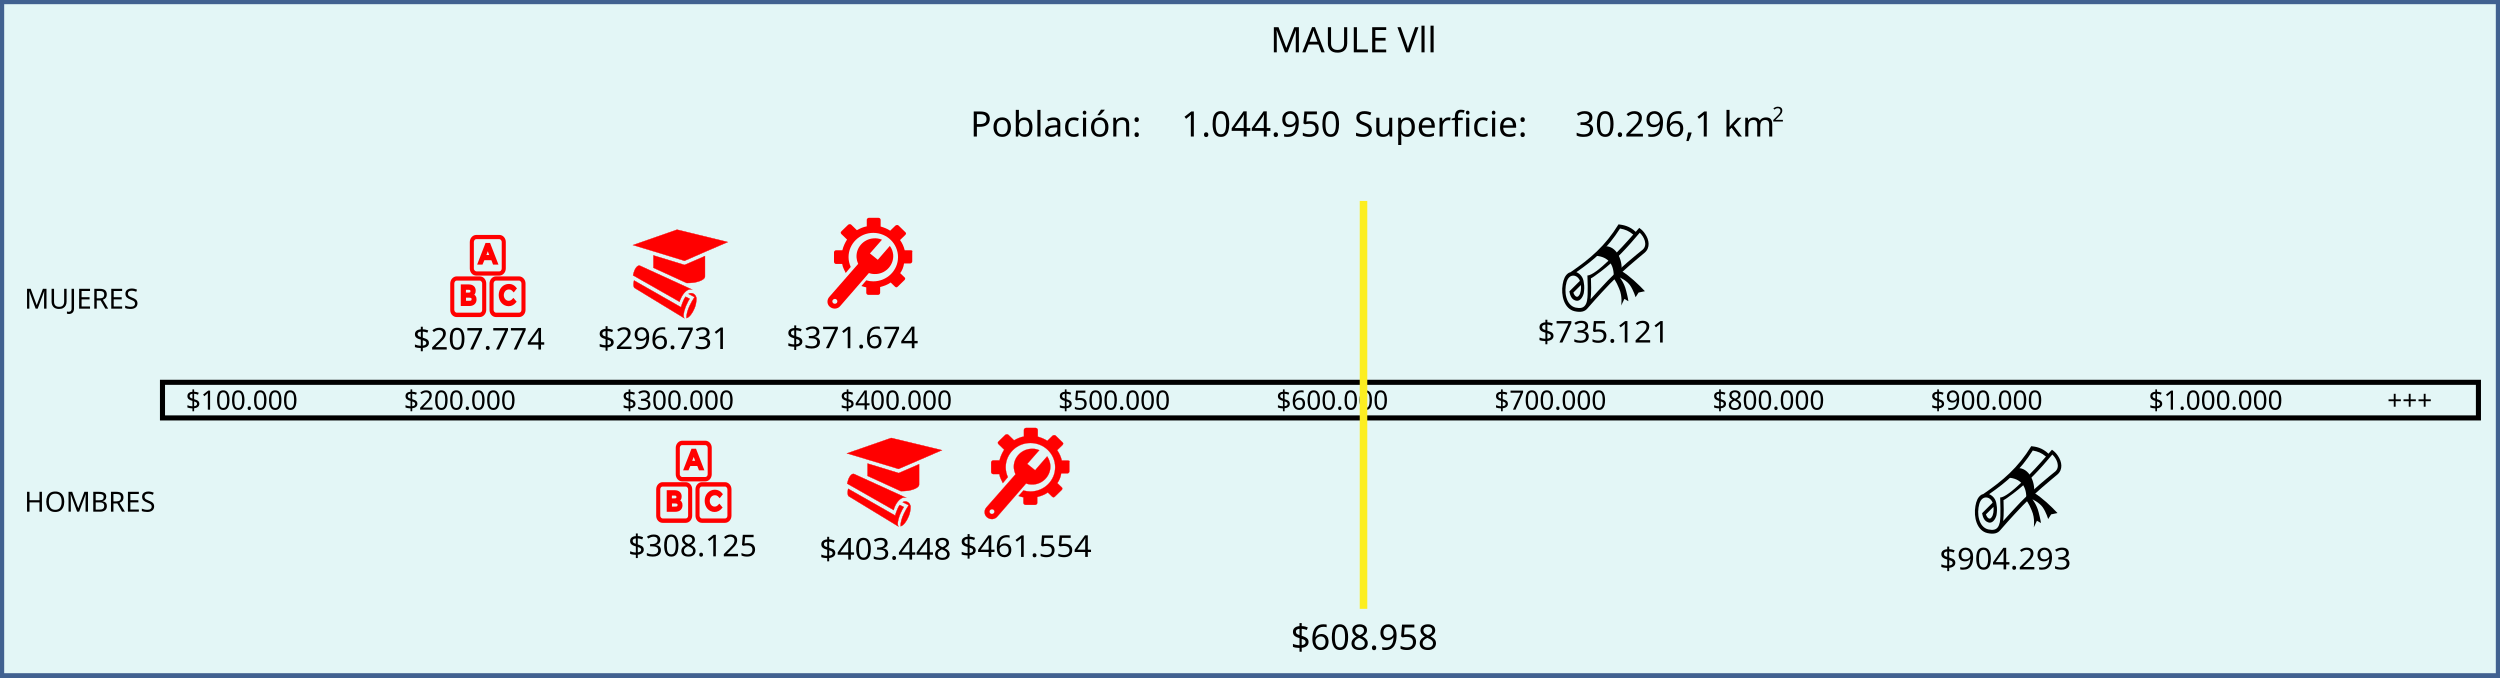
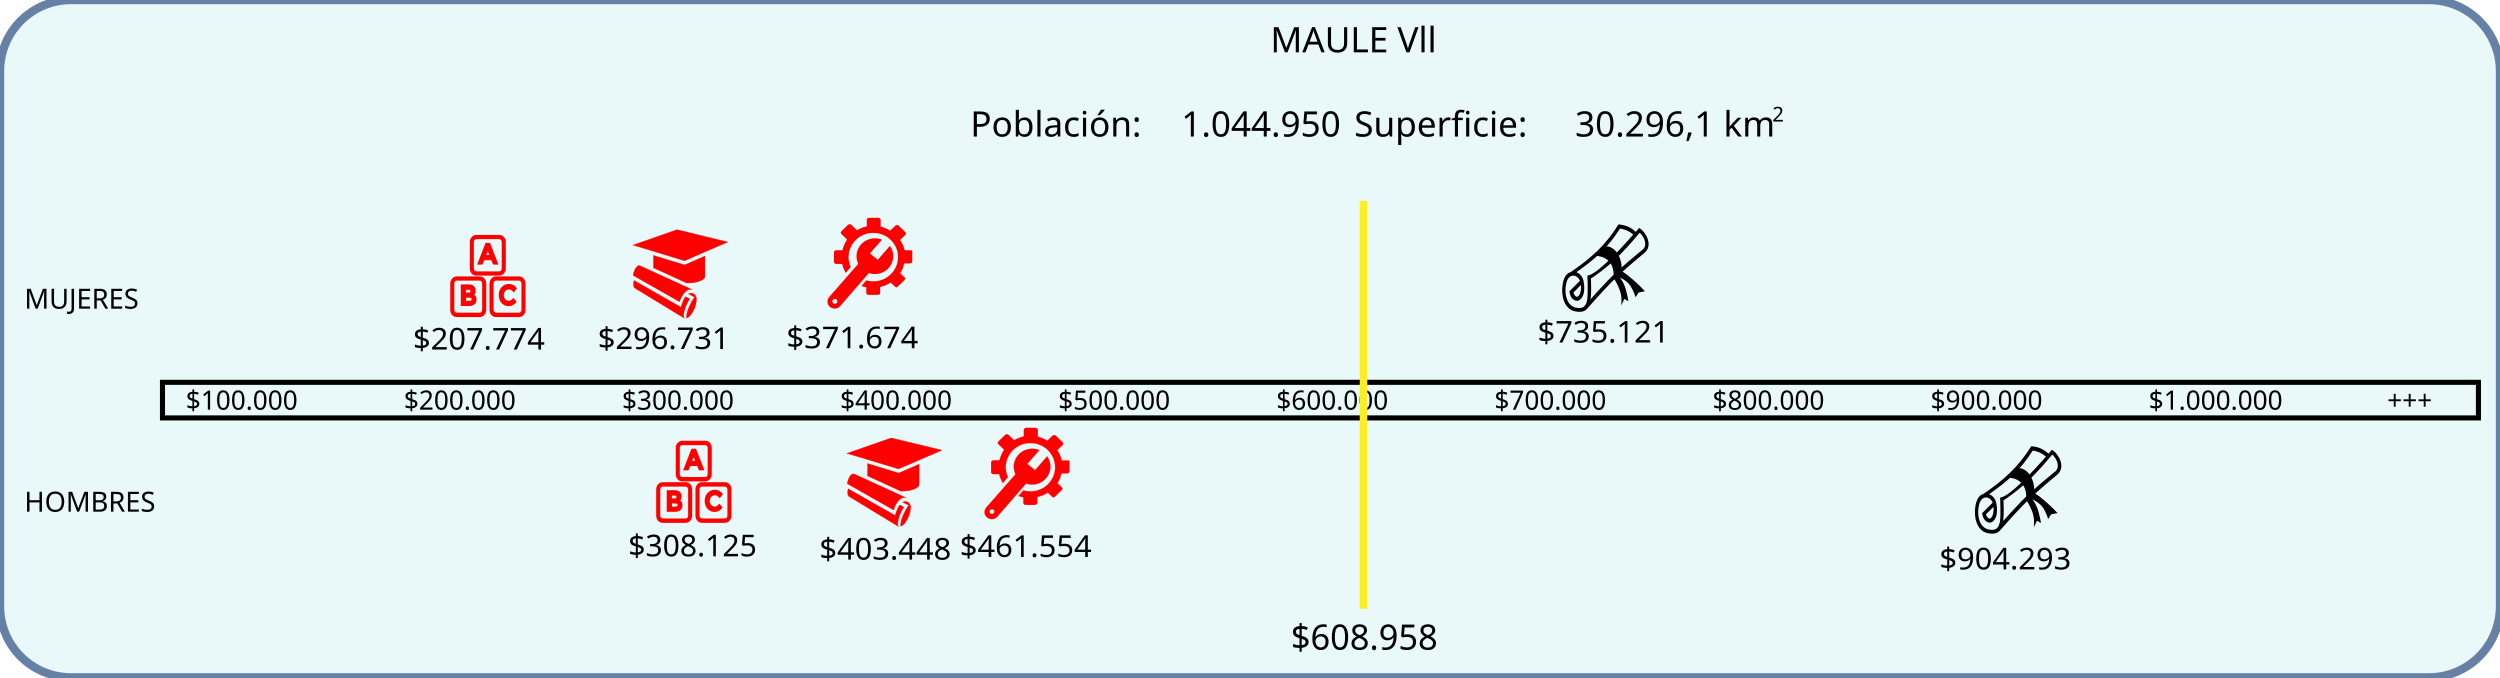
<svg xmlns="http://www.w3.org/2000/svg" version="1.1" id="Capa_1" x="0px" y="0px" viewBox="0 0 1495.5 405.2" style="enable-background:new 0 0 1495.5 405.2;" xml:space="preserve">
  <style type="text/css">
- 	.st0{fill:#DCF4F3;fill-opacity:0.8;stroke:#416190;stroke-width:5;stroke-miterlimit:5.83;}
+ 	.st0{opacity:0.8;fill:#DCF4F3;fill-opacity:0.8;stroke:#416190;stroke-width:5;stroke-miterlimit:5.83;}
	.st1{fill:none;stroke:#000000;stroke-width:3.04;stroke-miterlimit:10;}
	.st2{fill:none;}
- 	.st3{font-family:'Optima-Bold';}
+ 	.st3{font-family:'ArialMT';}
	.st4{font-size:16px;}
	.st5{letter-spacing:27.6;}
	.st6{letter-spacing:9.2;}
	.st7{fill:#FF0000;}
	.st8{font-size:21px;}
	.st9{font-family:'Verdana-Bold';}
- 	.st10{font-family:'Optima-Regular';}
- 	.st11{font-size:12.243px;}
- 	.st12{fill:#FCEE21;}
- 	.st13{font-size:16.651px;}
- 	.st14{fill:#FF0000;stroke:#FF0000;stroke-width:1.334;stroke-miterlimit:10;}
- 	.st15{font-size:18px;}
- 	.st16{fill:#FF0000;stroke:#FF0000;stroke-width:0.217;stroke-miterlimit:10;}
- 	.st17{fill:#FF0000;stroke:#FF0000;stroke-width:0.141;stroke-miterlimit:10;}
- 	.st18{fill-rule:evenodd;clip-rule:evenodd;}
+ 	.st10{font-size:12.243px;}
+ 	.st11{fill:#FCEE21;}
+ 	.st12{font-size:16.651px;}
+ 	.st13{fill:#FF0000;stroke:#FF0000;stroke-width:1.334;stroke-miterlimit:10;}
+ 	.st14{font-size:18px;}
+ 	.st15{fill:#FF0000;stroke:#FF0000;stroke-width:0.217;stroke-miterlimit:10;}
+ 	.st16{fill:#FF0000;stroke:#FF0000;stroke-width:0.141;stroke-miterlimit:10;}
</style>
-   <rect class="st0" width="1495.5" height="405.2" />
+   <path class="st0" d="M42.5,0H1453c23.5,0,42.5,19,42.5,42.5v320.2c0,23.5-19,42.5-42.5,42.5H42.5C19,405.2,0,386.2,0,362.7V42.5  C0,19,19,0,42.5,0z" />
  <rect x="97.2" y="228.7" class="st1" width="1385.4" height="21.3" />
  <rect x="111.1" y="233" class="st2" width="1371.8" height="36.8" />
-   <text transform="matrix(0.9794 0 0 1 111.1481 245.0792)" class="st3 st4">$100.000</text>
-   <text transform="matrix(0.9794 0 0 1 176.4938 245.0792)" class="st3 st4 st5"> </text>
-   <text transform="matrix(0.9794 0 0 1 209.0006 245.0792)" class="st3 st4 st5"> </text>
-   <text transform="matrix(0.9794 0 0 1 241.6139 245.0792)" class="st3 st4">$200.000</text>
-   <text transform="matrix(0.9794 0 0 1 306.9596 245.0792)" class="st3 st4 st5"> </text>
-   <text transform="matrix(0.9794 0 0 1 339.4664 245.0792)" class="st3 st4 st5"> </text>
-   <text transform="matrix(0.9794 0 0 1 372.0807 245.0792)" class="st3 st4">$300.000</text>
-   <text transform="matrix(0.9794 0 0 1 437.4254 245.0792)" class="st3 st4 st5"> </text>
-   <text transform="matrix(0.9794 0 0 1 469.9323 245.0792)" class="st3 st4 st5"> </text>
-   <text transform="matrix(0.9794 0 0 1 502.5465 245.0792)" class="st3 st4">$400.000</text>
-   <text transform="matrix(0.9794 0 0 1 567.8912 245.0792)" class="st3 st4 st5"> </text>
-   <text transform="matrix(0.9794 0 0 1 600.3981 245.0792)" class="st3 st4 st5"> </text>
-   <text transform="matrix(0.9794 0 0 1 633.0221 245.0792)" class="st3 st4">$500.000</text>
-   <text transform="matrix(0.9794 0 0 1 698.3678 245.0792)" class="st3 st4 st5"> </text>
-   <text transform="matrix(0.9794 0 0 1 730.8639 245.0792)" class="st3 st4 st5"> </text>
-   <text transform="matrix(0.9794 0 0 1 763.4879 245.0792)" class="st3 st4">$600.000</text>
-   <text transform="matrix(0.9794 0 0 1 828.8336 245.0792)" class="st3 st4 st5"> </text>
-   <text transform="matrix(0.9794 0 0 1 861.3395 245.0792)" class="st3 st4 st5"> </text>
-   <text transform="matrix(0.9794 0 0 1 893.9537 245.0792)" class="st3 st4">$700.000</text>
-   <text transform="matrix(0.9794 0 0 1 959.2994 245.0792)" class="st3 st4 st5"> </text>
-   <text transform="matrix(0.9794 0 0 1 991.8053 245.0792)" class="st3 st4 st5"> </text>
-   <text transform="matrix(0.9794 0 0 1 1024.42 245.0792)" class="st3 st4">$800.000</text>
-   <text transform="matrix(0.9794 0 0 1 1089.765 245.0792)" class="st3 st4 st5"> </text>
-   <text transform="matrix(0.9794 0 0 1 1122.271 245.0792)" class="st3 st4 st5"> </text>
-   <text transform="matrix(0.9794 0 0 1 1154.885 245.0792)" class="st3 st4">$900.000</text>
-   <text transform="matrix(0.9794 0 0 1 1220.231 245.0792)" class="st3 st4 st5"> </text>
-   <text transform="matrix(0.9794 0 0 1 1252.737 245.0792)" class="st3 st4 st5"> </text>
-   <text transform="matrix(0.9794 0 0 1 1285.351 245.0792)" class="st3 st4">$1.000.000 </text>
-   <text transform="matrix(0.9794 0 0 1 1368.12 245.0792)" class="st3 st4 st6"> </text>
-   <text transform="matrix(0.9794 0 0 1 1383.203 245.0792)" class="st3 st4 st5"> </text>
-   <text transform="matrix(0.9794 0 0 1 1415.817 245.0792)" class="st3 st4">   +++</text>
-   <path class="st7" d="M544.9,149.7h-3.7c-0.6-2.3-1.4-4.2-2.8-6.1l3.2-3.1c0.2-0.2,0.4-0.6,0.4-0.8c0-0.4-0.2-0.6-0.4-0.8l-4.1-4  c-0.4-0.4-1.2-0.4-1.8,0l-3.2,3.1c-1.8-1.2-3.7-1.9-5.7-2.5v-4c0-0.6-0.6-1.2-1.2-1.2h-5.9c-0.6,0-1.2,0.6-1.2,1.2v3.9  c-2.2,0.4-4.1,1.3-5.9,2.3l-3.4-3.3c-0.4-0.4-1.2-0.4-1.8,0l-4.1,4c-0.2,0.2-0.4,0.6-0.4,0.8c0,0.2,0.2,0.6,0.4,0.8l3.4,3.3  c-1.2,1.9-2.2,4-2.8,6.4h-3.8c-0.6,0-1.2,0.6-1.2,1.2v5.8c0,0.6,0.6,1.2,1.2,1.2h3.7c0.3,2,1.3,3.7,2.1,5.4l3-3.6  c-0.8-1.8-1.3-3.8-1.3-5.9c0-8,6.6-14.5,14.8-14.5s14.8,6.5,14.8,14.5s-6.6,14.5-14.8,14.5c-1.4,0-2.9-0.2-4.2-0.6l-2.9,3.4  c0.9,0.3,1.9,0.6,2.9,0.8v3.3c0,0.6,0.6,1.2,1.2,1.2h5.9c0.6,0,1.2-0.6,1.2-1.2v-3.5c2.3-0.6,4.3-1.3,6.3-2.7l2.6,2.5  c0.2,0.2,0.6,0.4,0.8,0.4s0.6-0.2,0.8-0.4l4.1-4c0.2-0.2,0.4-0.6,0.4-0.8c0-0.4-0.2-0.6-0.4-0.8l-2.6-2.5c1.2-1.7,2-3.6,2.3-5.8h3.7  c0.6,0,1.2-0.6,1.2-1.2v-5.8C546.1,150.3,545.7,149.7,544.9,149.7z" />
-   <path class="st7" d="M534.3,152.3c-0.2-1.8-0.8-3.6-2-5.2l-7.2,8.3l-4.7-3.8l7.2-8.2c-1.7-0.7-3.4-1-5.2-0.8  c-6,0.5-10.5,5.7-10,11.6c0.1,1.2,0.4,2.4,0.9,3.5l0.1,0.1L496,177.7c-0.7,0.8-1.1,2-1,3.1c0.1,1.1,0.6,2.1,1.5,2.8s2,1.1,3.2,1  c1.1-0.1,2.2-0.6,2.9-1.5l17.2-19.8l0.2,0.1c1.4,0.5,2.9,0.6,4.4,0.5C530.3,163.4,534.8,158.2,534.3,152.3z M499.5,181.7  c-0.9,0.1-1.5-0.6-1.6-1.3c-0.1-0.8,0.6-1.5,1.4-1.6c0.9-0.1,1.5,0.6,1.6,1.3C501,180.9,500.4,181.7,499.5,181.7z" />
+   <text transform="matrix(0.9794 0 0 1 111.1484 245.0791)" class="st3 st4">$100.000</text>
+   <text transform="matrix(0.9794 0 0 1 176.4941 245.0791)" class="st3 st4 st5"> </text>
+   <text transform="matrix(0.9794 0 0 1 209.001 245.0791)" class="st3 st4 st5"> </text>
+   <text transform="matrix(0.9794 0 0 1 241.6143 245.0791)" class="st3 st4">$200.000</text>
+   <text transform="matrix(0.9794 0 0 1 306.96 245.0791)" class="st3 st4 st5"> </text>
+   <text transform="matrix(0.9794 0 0 1 339.4668 245.0791)" class="st3 st4 st5"> </text>
+   <text transform="matrix(0.9794 0 0 1 372.0811 245.0791)" class="st3 st4">$300.000</text>
+   <text transform="matrix(0.9794 0 0 1 437.4258 245.0791)" class="st3 st4 st5"> </text>
+   <text transform="matrix(0.9794 0 0 1 469.9326 245.0791)" class="st3 st4 st5"> </text>
+   <text transform="matrix(0.9794 0 0 1 502.5469 245.0791)" class="st3 st4">$400.000</text>
+   <text transform="matrix(0.9794 0 0 1 567.8916 245.0791)" class="st3 st4 st5"> </text>
+   <text transform="matrix(0.9794 0 0 1 600.3984 245.0791)" class="st3 st4 st5"> </text>
+   <text transform="matrix(0.9794 0 0 1 633.0225 245.0791)" class="st3 st4">$500.000</text>
+   <text transform="matrix(0.9794 0 0 1 698.3682 245.0791)" class="st3 st4 st5"> </text>
+   <text transform="matrix(0.9794 0 0 1 730.8643 245.0791)" class="st3 st4 st5"> </text>
+   <text transform="matrix(0.9794 0 0 1 763.4883 245.0791)" class="st3 st4">$600.000</text>
+   <text transform="matrix(0.9794 0 0 1 828.834 245.0791)" class="st3 st4 st5"> </text>
+   <text transform="matrix(0.9794 0 0 1 861.3398 245.0791)" class="st3 st4 st5"> </text>
+   <text transform="matrix(0.9794 0 0 1 893.9541 245.0791)" class="st3 st4">$700.000</text>
+   <text transform="matrix(0.9794 0 0 1 959.2998 245.0791)" class="st3 st4 st5"> </text>
+   <text transform="matrix(0.9794 0 0 1 991.8057 245.0791)" class="st3 st4 st5"> </text>
+   <text transform="matrix(0.9794 0 0 1 1024.42 245.0791)" class="st3 st4">$800.000</text>
+   <text transform="matrix(0.9794 0 0 1 1089.766 245.0791)" class="st3 st4 st5"> </text>
+   <text transform="matrix(0.9794 0 0 1 1122.272 245.0791)" class="st3 st4 st5"> </text>
+   <text transform="matrix(0.9794 0 0 1 1154.886 245.0791)" class="st3 st4">$900.000</text>
+   <text transform="matrix(0.9794 0 0 1 1220.231 245.0791)" class="st3 st4 st5"> </text>
+   <text transform="matrix(0.9794 0 0 1 1252.737 245.0791)" class="st3 st4 st5"> </text>
+   <text transform="matrix(0.9794 0 0 1 1285.352 245.0791)" class="st3 st4">$1.000.000 </text>
+   <text transform="matrix(0.9794 0 0 1 1368.12 245.0791)" class="st3 st4 st6"> </text>
+   <text transform="matrix(0.9794 0 0 1 1383.203 245.0791)" class="st3 st4 st5"> </text>
+   <text transform="matrix(0.9794 0 0 1 1415.817 245.0791)" class="st3 st4">   +++</text>
+   <path class="st7" d="M544.9,149.7h-3.7c-0.6-2.3-1.4-4.2-2.8-6.1l3.2-3.1c0.2-0.2,0.4-0.6,0.4-0.8c0-0.4-0.2-0.6-0.4-0.8l-4.1-4  c-0.4-0.4-1.2-0.4-1.8,0l-3.2,3.1c-1.8-1.2-3.7-1.9-5.7-2.5v-4c0-0.6-0.6-1.2-1.2-1.2h-5.9c-0.6,0-1.2,0.6-1.2,1.2v3.9  c-2.2,0.4-4.1,1.3-5.9,2.3l-3.4-3.3c-0.4-0.4-1.2-0.4-1.8,0l-4.1,4c-0.2,0.2-0.4,0.6-0.4,0.8s0.2,0.6,0.4,0.8l3.4,3.3  c-1.2,1.9-2.2,4-2.8,6.4h-3.8c-0.6,0-1.2,0.6-1.2,1.2v5.8c0,0.6,0.6,1.2,1.2,1.2h3.7c0.3,2,1.3,3.7,2.1,5.4l3-3.6  c-0.8-1.8-1.3-3.8-1.3-5.9c0-8,6.6-14.5,14.8-14.5s14.8,6.5,14.8,14.5s-6.6,14.5-14.8,14.5c-1.4,0-2.9-0.2-4.2-0.6l-2.9,3.4  c0.9,0.3,1.9,0.6,2.9,0.8v3.3c0,0.6,0.6,1.2,1.2,1.2h5.9c0.6,0,1.2-0.6,1.2-1.2v-3.5c2.3-0.6,4.3-1.3,6.3-2.7l2.6,2.5  c0.2,0.2,0.6,0.4,0.8,0.4s0.6-0.2,0.8-0.4l4.1-4c0.2-0.2,0.4-0.6,0.4-0.8c0-0.4-0.2-0.6-0.4-0.8l-2.6-2.5c1.2-1.7,2-3.6,2.3-5.8h3.7  c0.6,0,1.2-0.6,1.2-1.2v-5.8C546.1,150.3,545.7,149.7,544.9,149.7z" />
+   <path class="st7" d="M534.3,152.3c-0.2-1.8-0.8-3.6-2-5.2l-7.2,8.3l-4.7-3.8l7.2-8.2c-1.7-0.7-3.4-1-5.2-0.8  c-6,0.5-10.5,5.7-10,11.6c0.1,1.2,0.4,2.4,0.9,3.5l0.1,0.1L496,177.7c-0.7,0.8-1.1,2-1,3.1s0.6,2.1,1.5,2.8s2,1.1,3.2,1  c1.1-0.1,2.2-0.6,2.9-1.5l17.2-19.8l0.2,0.1c1.4,0.5,2.9,0.6,4.4,0.5C530.3,163.4,534.8,158.2,534.3,152.3z M499.5,181.7  c-0.9,0.1-1.5-0.6-1.6-1.3c-0.1-0.8,0.6-1.5,1.4-1.6c0.9-0.1,1.5,0.6,1.6,1.3C501,180.9,500.4,181.7,499.5,181.7z" />
  <rect x="772.2" y="372.9" class="st2" width="92" height="32.3" />
-   <text transform="matrix(0.9794 0 0 1 772.1666 388.6456)" class="st3 st8">$608.958</text>
+   <text transform="matrix(0.9794 0 0 1 772.167 388.6455)" class="st3 st8">$608.958</text>
  <rect x="588.3" y="15.5" class="st2" width="439.9" height="108.7" />
  <text transform="matrix(1 0 0 1 754.5256 31.2891)" class="st9 st8"> MAULE Vll</text>
  <text transform="matrix(1 0 0 1 580.4559 81.689)" class="st9 st8">Población:</text>
-   <text transform="matrix(1 0 0 1 706.7 81.689)" class="st10 st8">1.044.950   </text>
+   <text transform="matrix(1 0 0 1 706.7 81.689)" class="st3 st8">1.044.950   </text>
  <text transform="matrix(1 0 0 1 810.1063 81.689)" class="st9 st8">Superficie:</text>
-   <text transform="matrix(1 0 0 1 936.7551 81.689)" class="st10 st8"> 30.296,1 km</text>
-   <text transform="matrix(1 0 0 1 1060.154 72.6964)" class="st10 st11">2</text>
-   <rect x="813.4" y="120.2" class="st12" width="4.5" height="244" />
+   <text transform="matrix(1 0 0 1 936.7551 81.689)" class="st3 st8"> 30.296,1 km</text>
+   <text transform="matrix(1 0 0 1 1060.154 72.6964)" class="st3 st10">2</text>
+   <rect x="813.4" y="120.2" class="st11" width="4.5" height="244" />
  <rect x="14.6" y="172.7" class="st2" width="105.4" height="23.7" />
-   <text transform="matrix(0.9794 0 0 1 14.5992 184.6505)" class="st9 st13">MUJERES</text>
+   <text transform="matrix(0.9794 0 0 1 14.5996 184.6504)" class="st9 st12">MUJERES</text>
  <rect x="14.6" y="294.2" class="st2" width="96.2" height="26" />
-   <text transform="matrix(0.9794 0 0 1 14.5992 306.0948)" class="st9 st13">HOMBRES</text>
+   <text transform="matrix(0.9794 0 0 1 14.5996 306.0947)" class="st9 st12">HOMBRES</text>
  <g>
    <g>
-       <path class="st14" d="M410.2,289.1h-13.8c-1.7,0-3.2,1.6-3.2,3.6v15.8c0,2,1.4,3.6,3.2,3.6h13.8c1.7,0,3.2-1.6,3.2-3.6v-15.8    C413.4,290.7,412,289.1,410.2,289.1z M412.3,308.5c0,1.3-0.9,2.3-2.1,2.3h-13.8c-1.1,0-2.1-1.1-2.1-2.3v-15.8    c0-1.3,0.9-2.3,2.1-2.3h13.8c1.1,0,2.1,1.1,2.1,2.3V308.5L412.3,308.5z" />
-       <path class="st14" d="M405.6,299.5c1-0.5,1.5-1.1,1.5-2.5c0-1.7-1-3.1-3.6-3.1h-4v11.6h4.4c2.6,0,3.7-1.5,3.7-3.2    C407.7,300.8,406.9,299.8,405.6,299.5z M401.3,295.8h2.2c1.1,0,1.8,0.3,1.8,1.6c0,1-0.6,1.4-1.9,1.4h-2.2L401.3,295.8L401.3,295.8    z M404,303.7h-2.7v-3.2h2.5c1.4,0,2.2,0.5,2.2,1.5C406,303.4,405.2,303.7,404,303.7z" />
-       <path class="st14" d="M421.9,287.3c1.7,0,3.2-1.6,3.2-3.6v-15.8c0-2-1.4-3.6-3.2-3.6h-13.8c-1.7,0-3.2,1.6-3.2,3.6v15.8    c0,2,1.4,3.6,3.2,3.6H421.9L421.9,287.3z M406,283.7v-15.8c0-1.3,0.9-2.3,2.1-2.3h13.8c1.1,0,2.1,1.1,2.1,2.3v15.8    c0,1.3-0.9,2.3-2.1,2.3h-13.8C407,286,406,285,406,283.7z" />
-       <path class="st14" d="M412.5,278.1h5.1l1,2.6h1.8l-4.5-11.6h-1.8l-4.5,11.6h1.8L412.5,278.1z M415,271.5l1.8,4.8h-3.7L415,271.5z" />
-       <path class="st14" d="M433.7,289.1h-13.8c-1.7,0-3.2,1.6-3.2,3.6v15.8c0,2,1.4,3.6,3.2,3.6h13.8c1.7,0,3.2-1.6,3.2-3.6v-15.8    C436.9,290.7,435.4,289.1,433.7,289.1z M435.8,308.5c0,1.3-0.9,2.3-2.1,2.3h-13.8c-1.1,0-2.1-1.1-2.1-2.3v-15.8    c0-1.3,0.9-2.3,2.1-2.3h13.8c1.1,0,2.1,1.1,2.1,2.3V308.5L435.8,308.5z" />
-       <path class="st14" d="M427.6,295.6c1.2,0,2,0.4,2.9,1.4l1.1-1.4c-1-1.3-2.4-2-3.9-2c-3.2,0-5.5,2.6-5.5,6c0,3.5,2.3,6,5.3,6    c1.5,0,2.8-0.7,3.9-2l-1.1-1.3c-1,1.1-1.8,1.4-2.9,1.4c-1.8,0-3.5-1.7-3.5-4.1C424,297.2,425.6,295.6,427.6,295.6z" />
+       <path class="st13" d="M410.2,289.1h-13.8c-1.7,0-3.2,1.6-3.2,3.6v15.8c0,2,1.4,3.6,3.2,3.6h13.8c1.7,0,3.2-1.6,3.2-3.6v-15.8    C413.4,290.7,412,289.1,410.2,289.1z M412.3,308.5c0,1.3-0.9,2.3-2.1,2.3h-13.8c-1.1,0-2.1-1.1-2.1-2.3v-15.8    c0-1.3,0.9-2.3,2.1-2.3h13.8c1.1,0,2.1,1.1,2.1,2.3V308.5L412.3,308.5z" />
+       <path class="st13" d="M405.6,299.5c1-0.5,1.5-1.1,1.5-2.5c0-1.7-1-3.1-3.6-3.1h-4v11.6h4.4c2.6,0,3.7-1.5,3.7-3.2    C407.7,300.8,406.9,299.8,405.6,299.5z M401.3,295.8h2.2c1.1,0,1.8,0.3,1.8,1.6c0,1-0.6,1.4-1.9,1.4h-2.2L401.3,295.8L401.3,295.8    z M404,303.7h-2.7v-3.2h2.5c1.4,0,2.2,0.5,2.2,1.5C406,303.4,405.2,303.7,404,303.7z" />
+       <path class="st13" d="M421.9,287.3c1.7,0,3.2-1.6,3.2-3.6v-15.8c0-2-1.4-3.6-3.2-3.6h-13.8c-1.7,0-3.2,1.6-3.2,3.6v15.8    c0,2,1.4,3.6,3.2,3.6H421.9L421.9,287.3z M406,283.7v-15.8c0-1.3,0.9-2.3,2.1-2.3h13.8c1.1,0,2.1,1.1,2.1,2.3v15.8    c0,1.3-0.9,2.3-2.1,2.3h-13.8C407,286,406,285,406,283.7z" />
+       <path class="st13" d="M412.5,278.1h5.1l1,2.6h1.8l-4.5-11.6h-1.8l-4.5,11.6h1.8L412.5,278.1z M415,271.5l1.8,4.8h-3.7L415,271.5z" />
+       <path class="st13" d="M433.7,289.1h-13.8c-1.7,0-3.2,1.6-3.2,3.6v15.8c0,2,1.4,3.6,3.2,3.6h13.8c1.7,0,3.2-1.6,3.2-3.6v-15.8    C436.9,290.7,435.4,289.1,433.7,289.1z M435.8,308.5c0,1.3-0.9,2.3-2.1,2.3h-13.8c-1.1,0-2.1-1.1-2.1-2.3v-15.8    c0-1.3,0.9-2.3,2.1-2.3h13.8c1.1,0,2.1,1.1,2.1,2.3V308.5L435.8,308.5z" />
+       <path class="st13" d="M427.6,295.6c1.2,0,2,0.4,2.9,1.4l1.1-1.4c-1-1.3-2.4-2-3.9-2c-3.2,0-5.5,2.6-5.5,6c0,3.5,2.3,6,5.3,6    c1.5,0,2.8-0.7,3.9-2l-1.1-1.3c-1,1.1-1.8,1.4-2.9,1.4c-1.8,0-3.5-1.7-3.5-4.1C424,297.2,425.6,295.6,427.6,295.6z" />
    </g>
    <rect x="375.8" y="319.2" class="st2" width="84.3" height="24.1" />
-     <text transform="matrix(1 0 0 1 375.8215 332.7783)" class="st3 st15">$308.125</text>
+     <text transform="matrix(1 0 0 1 375.8215 332.7783)" class="st3 st14">$308.125</text>
  </g>
  <g>
    <g>
-       <path class="st14" d="M287,166h-13.8c-1.7,0-3.2,1.6-3.2,3.6v15.8c0,2,1.4,3.6,3.2,3.6H287c1.7,0,3.2-1.6,3.2-3.6v-15.8    C290.2,167.6,288.8,166,287,166z M289.1,185.4c0,1.3-0.9,2.3-2.1,2.3h-13.8c-1.1,0-2.1-1.1-2.1-2.3v-15.8c0-1.3,0.9-2.4,2.1-2.4    H287c1.1,0,2.1,1.1,2.1,2.4V185.4L289.1,185.4z" />
-       <path class="st14" d="M282.4,176.4c1-0.5,1.5-1.1,1.5-2.5c0-1.7-1-3.1-3.6-3.1h-4v11.6h4.4c2.6,0,3.7-1.5,3.7-3.2    C284.5,177.7,283.7,176.7,282.4,176.4z M278.1,172.7h2.2c1.1,0,1.8,0.3,1.8,1.6c0,1-0.6,1.4-1.9,1.4h-2.2L278.1,172.7L278.1,172.7    z M280.8,180.6h-2.7v-3.2h2.5c1.4,0,2.2,0.5,2.2,1.5C282.7,180.3,282,180.6,280.8,180.6z" />
-       <path class="st14" d="M298.7,164.2c1.7,0,3.2-1.6,3.2-3.6v-15.8c0-2-1.4-3.6-3.2-3.6h-13.8c-1.7,0-3.2,1.6-3.2,3.6v15.8    c0,2,1.4,3.6,3.2,3.6H298.7L298.7,164.2z M282.8,160.6v-15.8c0-1.3,0.9-2.4,2.1-2.4h13.8c1.1,0,2.1,1.1,2.1,2.4v15.8    c0,1.3-0.9,2.4-2.1,2.4h-13.8C283.8,162.9,282.8,161.9,282.8,160.6z" />
-       <path class="st14" d="M289.3,155h5.1l1,2.6h1.8l-4.5-11.6h-1.8l-4.5,11.6h1.8L289.3,155z M291.8,148.4l1.8,4.8H290L291.8,148.4z" />
-       <path class="st14" d="M310.5,166h-13.8c-1.7,0-3.2,1.6-3.2,3.6v15.8c0,2,1.4,3.6,3.2,3.6h13.8c1.7,0,3.2-1.6,3.2-3.6v-15.8    C313.7,167.6,312.2,166,310.5,166z M312.6,185.4c0,1.3-0.9,2.3-2.1,2.3h-13.8c-1.1,0-2.1-1.1-2.1-2.3v-15.8c0-1.3,0.9-2.4,2.1-2.4    h13.8c1.1,0,2.1,1.1,2.1,2.4V185.4L312.6,185.4z" />
-       <path class="st14" d="M304.4,172.5c1.2,0,2,0.4,2.9,1.4l1.1-1.4c-1-1.3-2.4-2-3.9-2c-3.2,0-5.5,2.6-5.5,6c0,3.5,2.3,6,5.3,6    c1.5,0,2.8-0.7,3.9-2l-1.1-1.3c-1,1.1-1.8,1.4-2.9,1.4c-1.8,0-3.5-1.7-3.5-4.1C300.8,174.1,302.4,172.5,304.4,172.5z" />
+       <path class="st13" d="M287,166h-13.8c-1.7,0-3.2,1.6-3.2,3.6v15.8c0,2,1.4,3.6,3.2,3.6H287c1.7,0,3.2-1.6,3.2-3.6v-15.8    C290.2,167.6,288.8,166,287,166z M289.1,185.4c0,1.3-0.9,2.3-2.1,2.3h-13.8c-1.1,0-2.1-1.1-2.1-2.3v-15.8c0-1.3,0.9-2.4,2.1-2.4    H287c1.1,0,2.1,1.1,2.1,2.4V185.4L289.1,185.4z" />
+       <path class="st13" d="M282.4,176.4c1-0.5,1.5-1.1,1.5-2.5c0-1.7-1-3.1-3.6-3.1h-4v11.6h4.4c2.6,0,3.7-1.5,3.7-3.2    C284.5,177.7,283.7,176.7,282.4,176.4z M278.1,172.7h2.2c1.1,0,1.8,0.3,1.8,1.6c0,1-0.6,1.4-1.9,1.4H278L278.1,172.7L278.1,172.7z     M280.8,180.6h-2.7v-3.2h2.5c1.4,0,2.2,0.5,2.2,1.5C282.7,180.3,282,180.6,280.8,180.6z" />
+       <path class="st13" d="M298.7,164.2c1.7,0,3.2-1.6,3.2-3.6v-15.8c0-2-1.4-3.6-3.2-3.6h-13.8c-1.7,0-3.2,1.6-3.2,3.6v15.8    c0,2,1.4,3.6,3.2,3.6H298.7L298.7,164.2z M282.8,160.6v-15.8c0-1.3,0.9-2.4,2.1-2.4h13.8c1.1,0,2.1,1.1,2.1,2.4v15.8    c0,1.3-0.9,2.4-2.1,2.4h-13.8C283.8,162.9,282.8,161.9,282.8,160.6z" />
+       <path class="st13" d="M289.3,155h5.1l1,2.6h1.8l-4.5-11.6h-1.8l-4.5,11.6h1.8L289.3,155z M291.8,148.4l1.8,4.8H290L291.8,148.4z" />
+       <path class="st13" d="M310.5,166h-13.8c-1.7,0-3.2,1.6-3.2,3.6v15.8c0,2,1.4,3.6,3.2,3.6h13.8c1.7,0,3.2-1.6,3.2-3.6v-15.8    C313.7,167.6,312.2,166,310.5,166z M312.6,185.4c0,1.3-0.9,2.3-2.1,2.3h-13.8c-1.1,0-2.1-1.1-2.1-2.3v-15.8c0-1.3,0.9-2.4,2.1-2.4    h13.8c1.1,0,2.1,1.1,2.1,2.4V185.4L312.6,185.4z" />
+       <path class="st13" d="M304.4,172.5c1.2,0,2,0.4,2.9,1.4l1.1-1.4c-1-1.3-2.4-2-3.9-2c-3.2,0-5.5,2.6-5.5,6c0,3.5,2.3,6,5.3,6    c1.5,0,2.8-0.7,3.9-2l-1.1-1.3c-1,1.1-1.8,1.4-2.9,1.4c-1.8,0-3.5-1.7-3.5-4.1C300.8,174.1,302.4,172.5,304.4,172.5z" />
    </g>
    <rect x="247.1" y="195.6" class="st2" width="93.1" height="18.8" />
-     <text transform="matrix(1.0255 0 0 1 247.0699 209.09)" class="st3 st15">$207.774</text>
+     <text transform="matrix(1.0255 0 0 1 247.0698 209.0898)" class="st3 st14">$207.774</text>
  </g>
  <g>
-     <path class="st16" d="M543.2,300.5c-0.6-0.4-1.3-0.6-2.1-0.5c-0.4,0-0.8,0.2-1.1,0.4l3.6,1.8c-1.1,1.6-2,3.3-2.9,5.1   c-0.6,1.2-1.1,2.6-1.5,4c-0.3,1.1-0.5,2.3-0.4,3.5c1.7-0.5,3.5-2.9,4.7-5.8c0.8-1.8,1.2-3.9,1.2-6.1   C544.5,301.9,543.9,300.9,543.2,300.5z" />
-     <path class="st16" d="M519,277.3v7.4l19.9,9.1h0c1.5,0,3-0.1,4.5-0.3c3.9-0.7,6.4-2.1,6.4-3.6v-12.2l-12.2,5.3L519,277.3z" />
-     <polygon class="st16" points="533.1,262 506.7,271.2 519,274.9 537.5,280.5 549.8,275.2 563.4,269.3  " />
-     <path class="st16" d="M537.1,312.2c0-0.2,0-0.3,0.1-0.5s0.1-0.4,0.1-0.6l0-0.1c0.5-1.7,1-3.3,1.8-4.8c0.4-1,0.9-1.9,1.5-2.8   c0,0,0-0.1,0-0.1l-2.4-1.2c-0.6,0.8-1,1.6-1.4,2.6c-0.5,1.2-1,2.4-1.3,3.7l-28.1-16l-0.2,1c-0.2,1.5-0.2,3,0.6,3.5l29.6,18   C537,314.2,536.9,313.4,537.1,312.2z" />
-     <path class="st16" d="M535.1,303.4c1.7-4.1,4.6-6.5,6.9-5.7l-0.1,0L511,283.6c-1.2-0.6-2.8,1-3.7,3.8c-0.2,0.6-0.4,1.3-0.5,1.9   l27.8,15.8C534.7,304.5,534.9,304,535.1,303.4z" />
+     <path class="st15" d="M543.2,300.5c-0.6-0.4-1.3-0.6-2.1-0.5c-0.4,0-0.8,0.2-1.1,0.4l3.6,1.8c-1.1,1.6-2,3.3-2.9,5.1   c-0.6,1.2-1.1,2.6-1.5,4c-0.3,1.1-0.5,2.3-0.4,3.5c1.7-0.5,3.5-2.9,4.7-5.8c0.8-1.8,1.2-3.9,1.2-6.1   C544.5,301.9,543.9,300.9,543.2,300.5z" />
+     <path class="st15" d="M519,277.3v7.4l19.9,9.1l0,0c1.5,0,3-0.1,4.5-0.3c3.9-0.7,6.4-2.1,6.4-3.6v-12.2l-12.2,5.3L519,277.3z" />
+     <polygon class="st15" points="533.1,262 506.7,271.2 519,274.9 537.5,280.5 549.8,275.2 563.4,269.3  " />
+     <path class="st15" d="M537.1,312.2c0-0.2,0-0.3,0.1-0.5s0.1-0.4,0.1-0.6V311c0.5-1.7,1-3.3,1.8-4.8c0.4-1,0.9-1.9,1.5-2.8v-0.1   l-2.4-1.2c-0.6,0.8-1,1.6-1.4,2.6c-0.5,1.2-1,2.4-1.3,3.7l-28.1-16l-0.2,1c-0.2,1.5-0.2,3,0.6,3.5l29.6,18   C537,314.2,536.9,313.4,537.1,312.2z" />
+     <path class="st15" d="M535.1,303.4c1.7-4.1,4.6-6.5,6.9-5.7h-0.1L511,283.6c-1.2-0.6-2.8,1-3.7,3.8c-0.2,0.6-0.4,1.3-0.5,1.9   l27.8,15.8C534.7,304.5,534.9,304,535.1,303.4z" />
    <rect x="490.2" y="321.2" class="st2" width="100" height="21" />
-     <text transform="matrix(1.0255 0 0 1 490.1608 334.754)" class="st3 st15">$403.448</text>
+     <text transform="matrix(1.0255 0 0 1 490.1611 334.7539)" class="st3 st14">$403.448</text>
  </g>
  <rect x="470.4" y="194.8" class="st2" width="103.7" height="22.3" />
-   <text transform="matrix(1.0255 0 0 1 470.4479 208.3077)" class="st3 st15">$371.674</text>
+   <text transform="matrix(1.0255 0 0 1 470.4482 208.3076)" class="st3 st14">$371.674</text>
  <g>
-     <path class="st17" d="M638.9,275.5h-3.7c-0.6-2.3-1.4-4.2-2.8-6.2l3.2-3.1c0.2-0.2,0.4-0.6,0.4-0.8c0-0.4-0.2-0.6-0.4-0.8l-4.1-4   c-0.4-0.4-1.2-0.4-1.8,0l-3.2,3.1c-1.8-1.2-3.7-1.9-5.7-2.5v-4c0-0.6-0.6-1.2-1.2-1.2h-5.9c-0.6,0-1.2,0.6-1.2,1.2v3.9   c-2.2,0.4-4.1,1.3-5.9,2.3l-3.4-3.3c-0.4-0.4-1.2-0.4-1.8,0l-4.1,4c-0.2,0.2-0.4,0.6-0.4,0.8c0,0.2,0.2,0.6,0.4,0.8l3.4,3.3   c-1.2,1.9-2.2,4-2.8,6.4h-3.8c-0.6,0-1.2,0.6-1.2,1.2v5.8c0,0.6,0.6,1.2,1.2,1.2h3.7c0.3,2,1.3,3.7,2.1,5.4l3-3.6   c-0.8-1.8-1.3-3.8-1.3-5.9c0-8,6.6-14.5,14.8-14.5s14.8,6.5,14.8,14.5s-6.6,14.5-14.8,14.5c-1.4,0-2.9-0.2-4.2-0.6l-2.9,3.3   c0.9,0.3,1.9,0.6,2.9,0.8v3.3c0,0.6,0.6,1.2,1.2,1.2h5.9c0.6,0,1.2-0.6,1.2-1.2v-3.5c2.3-0.6,4.3-1.3,6.3-2.7l2.6,2.5   c0.2,0.2,0.6,0.4,0.8,0.4s0.6-0.2,0.8-0.4l4.1-4c0.2-0.2,0.4-0.6,0.4-0.8c0-0.4-0.2-0.6-0.4-0.8l-2.6-2.5c1.2-1.7,2-3.6,2.3-5.8   h3.7c0.6,0,1.2-0.6,1.2-1.2v-5.8C640.1,276.1,639.7,275.5,638.9,275.5z" />
-     <path class="st17" d="M628.3,278.2c-0.2-1.8-0.8-3.6-1.9-5.2l-7.2,8.3l-4.7-3.8l7.2-8.2c-1.7-0.7-3.4-1-5.2-0.8   c-6,0.5-10.5,5.7-10,11.6c0.1,1.2,0.4,2.3,0.9,3.5l0.1,0.1L590,303.6c-0.7,0.8-1.1,2-1,3.1c0.1,1.1,0.6,2.1,1.5,2.8s2,1.1,3.2,1   c1.1-0.1,2.2-0.6,2.9-1.5l17.2-19.8l0.2,0.1c1.4,0.5,2.9,0.6,4.4,0.5C624.3,289.3,628.8,284.1,628.3,278.2z M593.5,307.5   c-0.9,0.1-1.5-0.6-1.6-1.3c-0.1-0.8,0.6-1.5,1.4-1.6c0.9-0.1,1.5,0.6,1.6,1.3S594.3,307.5,593.5,307.5z" />
+     <path class="st16" d="M638.9,275.5h-3.7c-0.6-2.3-1.4-4.2-2.8-6.2l3.2-3.1c0.2-0.2,0.4-0.6,0.4-0.8c0-0.4-0.2-0.6-0.4-0.8l-4.1-4   c-0.4-0.4-1.2-0.4-1.8,0l-3.2,3.1c-1.8-1.2-3.7-1.9-5.7-2.5v-4c0-0.6-0.6-1.2-1.2-1.2h-5.9c-0.6,0-1.2,0.6-1.2,1.2v3.9   c-2.2,0.4-4.1,1.3-5.9,2.3l-3.4-3.3c-0.4-0.4-1.2-0.4-1.8,0l-4.1,4c-0.2,0.2-0.4,0.6-0.4,0.8c0,0.2,0.2,0.6,0.4,0.8l3.4,3.3   c-1.2,1.9-2.2,4-2.8,6.4h-3.8c-0.6,0-1.2,0.6-1.2,1.2v5.8c0,0.6,0.6,1.2,1.2,1.2h3.7c0.3,2,1.3,3.7,2.1,5.4l3-3.6   c-0.8-1.8-1.3-3.8-1.3-5.9c0-8,6.6-14.5,14.8-14.5s14.8,6.5,14.8,14.5s-6.6,14.5-14.8,14.5c-1.4,0-2.9-0.2-4.2-0.6l-2.9,3.3   c0.9,0.3,1.9,0.6,2.9,0.8v3.3c0,0.6,0.6,1.2,1.2,1.2h5.9c0.6,0,1.2-0.6,1.2-1.2v-3.5c2.3-0.6,4.3-1.3,6.3-2.7l2.6,2.5   c0.2,0.2,0.6,0.4,0.8,0.4s0.6-0.2,0.8-0.4l4.1-4c0.2-0.2,0.4-0.6,0.4-0.8c0-0.4-0.2-0.6-0.4-0.8l-2.6-2.5c1.2-1.7,2-3.6,2.3-5.8   h3.7c0.6,0,1.2-0.6,1.2-1.2v-5.8C640.1,276.1,639.7,275.5,638.9,275.5z" />
+     <path class="st16" d="M628.3,278.2c-0.2-1.8-0.8-3.6-1.9-5.2l-7.2,8.3l-4.7-3.8l7.2-8.2c-1.7-0.7-3.4-1-5.2-0.8   c-6,0.5-10.5,5.7-10,11.6c0.1,1.2,0.4,2.3,0.9,3.5l0.1,0.1L590,303.6c-0.7,0.8-1.1,2-1,3.1s0.6,2.1,1.5,2.8s2,1.1,3.2,1   c1.1-0.1,2.2-0.6,2.9-1.5l17.2-19.8l0.2,0.1c1.4,0.5,2.9,0.6,4.4,0.5C624.3,289.3,628.8,284.1,628.3,278.2z M593.5,307.5   c-0.9,0.1-1.5-0.6-1.6-1.3c-0.1-0.8,0.6-1.5,1.4-1.6c0.9-0.1,1.5,0.6,1.6,1.3S594.3,307.5,593.5,307.5z" />
    <rect x="574.2" y="319.6" class="st2" width="86.8" height="19.6" />
-     <text transform="matrix(1.0255 0 0 1 574.1608 333.1407)" class="st3 st15">$461.554</text>
+     <text transform="matrix(1.0255 0 0 1 574.1611 333.1406)" class="st3 st14">$461.554</text>
  </g>
  <g>
    <g>
      <path d="M980.6,136.3c-0.5,0.6-1.2,1.4-2.1,2.4c-3.8-3.6-7.5-4.1-10.3-4.5c-8,13-17,20.6-28.8,28.7c-0.3,0-0.7,0.2-1.1,0.4    c-2.1,1.4-3,3.8-3.5,6.7c-1.2,6.7,0.9,14.8,7.2,16.2c3.7,0.8,6.1,0.2,7.7-1.8c1.2-1.4,6.5-7.5,13.3-14.6    c7.7-7.9,17-15.4,20.8-18.6c3.5-3,2.8-7.7,0.3-11.3c-0.9-1.4-2.1-2.6-3.3-3.4L980.6,136.3z M951.5,179c0.5-3.6,0.3-10.3,0.2-12.5    c0.9-0.4,2.6-1.6,5.8-4c8.9-6.7,16.1-14.6,23.4-23.3c2.6,2.4,4.9,7.3,1.8,10.1c-3.7,3-13.5,10.9-21,18.6    C957.6,172.3,953.9,176.2,951.5,179z M948.1,182.8c-1.1,1.4-2.8,1.8-5.6,1.2c-5.8-1.4-7-9.5-5.4-15.2c1.6-5.5,6.5-4.7,8-0.8    l-6.3,6.3c0.2,0.6,0.5,4.6,3.7,5.5c2.3,0.8,4.2-1.6,4.9-4.4c0.3-1.8,0.5-4,0-6.5c-0.3-3-2.1-5.1-4.4-6.1    c11-7.7,18.5-14.2,26.1-26.1c3.2,0.6,5.2,1.4,7.9,3.6c-7.3,8.5-22.4,24.5-27.4,24.5c0,1.2,0.5,11.3-0.2,14.8    C949.2,180.8,948.8,182,948.1,182.8z M945.7,170.5c0.2,2.2,0,4.9-1.2,6.3c-1.2,1.8-2.8,0-3.3-1.8L945.7,170.5z" />
-       <path class="st18" d="M978.4,177.8c0,0-1.2-4.1-3.3-7.1s-6.1-4.7-6.1-4.7s2.6,3.2,3.7,7.7c1.2,4.5,1.4,6.5,1.4,6.5l-2.4-1.4    l-1.9,4c0,0,0.9-5.3-1.2-10.1c-1.9-4.7-3.3-6.1-3.3-6.1c0.5-8.5-3.2-13-10.7-13.6l5.6-5.7c6.6-0.2,10.5,7.9,9.8,14.8    c5.1,3.2,9.8,7.7,14,12.1l-3.8,0.8L978.4,177.8z" />
+       <path d="M978.4,177.8c0,0-1.2-4.1-3.3-7.1S969,166,969,166s2.6,3.2,3.7,7.7c1.2,4.5,1.4,6.5,1.4,6.5l-2.4-1.4l-1.9,4    c0,0,0.9-5.3-1.2-10.1c-1.9-4.7-3.3-6.1-3.3-6.1c0.5-8.5-3.2-13-10.7-13.6l5.6-5.7c6.6-0.2,10.5,7.9,9.8,14.8    c5.1,3.2,9.8,7.7,14,12.1l-3.8,0.8L978.4,177.8z" />
    </g>
    <rect x="919.8" y="191.4" class="st2" width="92.4" height="17.8" />
-     <text transform="matrix(1.0255 0 0 1 919.7858 204.9083)" class="st3 st15">$735.121</text>
+     <text transform="matrix(1.0255 0 0 1 919.7861 204.9082)" class="st3 st14">$735.121</text>
  </g>
  <g>
    <g>
      <path d="M1227.5,269c-0.5,0.6-1.2,1.4-2.1,2.4c-3.8-3.6-7.5-4.2-10.3-4.5c-8,13-17,20.6-28.8,28.7c-0.3,0-0.7,0.2-1.1,0.4    c-2.1,1.4-3,3.8-3.5,6.7c-1.2,6.7,0.9,14.8,7.2,16.2c3.7,0.8,6.1,0.2,7.7-1.8c1.2-1.4,6.5-7.5,13.3-14.6    c7.7-7.9,17-15.4,20.8-18.6c3.5-3,2.8-7.7,0.3-11.3c-0.9-1.4-2.1-2.6-3.3-3.4L1227.5,269z M1198.3,311.7    c0.5-3.6,0.3-10.3,0.2-12.5c0.9-0.4,2.6-1.6,5.8-4c8.9-6.7,16.1-14.6,23.4-23.3c2.6,2.4,4.9,7.3,1.8,10.1    c-3.7,3-13.5,10.9-21,18.6C1204.4,305,1200.7,308.9,1198.3,311.7z M1195,315.5c-1.1,1.4-2.8,1.8-5.6,1.2c-5.8-1.4-7-9.5-5.4-15.2    c1.6-5.5,6.5-4.7,8-0.8l-6.3,6.3c0.2,0.6,0.5,4.5,3.7,5.5c2.3,0.8,4.2-1.6,4.9-4.3c0.3-1.8,0.5-4,0-6.5c-0.3-3-2.1-5.1-4.4-6.1    c11-7.7,18.5-14.2,26.1-26.1c3.2,0.6,5.2,1.4,7.9,3.6c-7.3,8.5-22.4,24.5-27.4,24.5c0,1.2,0.5,11.3-0.2,14.8    C1196,313.5,1195.7,314.7,1195,315.5z M1192.5,303.2c0.2,2.2,0,4.9-1.2,6.3c-1.2,1.8-2.8,0-3.3-1.8L1192.5,303.2z" />
-       <path class="st18" d="M1225.2,310.5c0,0-1.2-4.2-3.3-7.1s-6.1-4.7-6.1-4.7s2.6,3.2,3.7,7.7c1.2,4.5,1.4,6.5,1.4,6.5l-2.4-1.4    l-1.9,4c0,0,0.9-5.3-1.2-10.1c-1.9-4.7-3.3-6.1-3.3-6.1c0.5-8.5-3.2-13-10.7-13.6l5.6-5.7c6.6-0.2,10.5,7.9,9.8,14.8    c5.1,3.2,9.8,7.7,14,12.1l-3.8,0.8L1225.2,310.5z" />
+       <path d="M1225.2,310.5c0,0-1.2-4.2-3.3-7.1s-6.1-4.7-6.1-4.7s2.6,3.2,3.7,7.7c1.2,4.5,1.4,6.5,1.4,6.5l-2.4-1.4l-1.9,4    c0,0,0.9-5.3-1.2-10.1c-1.9-4.7-3.3-6.1-3.3-6.1c0.5-8.5-3.2-13-10.7-13.6l5.6-5.7c6.6-0.2,10.5,7.9,9.8,14.8    c5.1,3.2,9.8,7.7,14,12.1l-3.8,0.8L1225.2,310.5z" />
    </g>
    <rect x="1160.2" y="327.1" class="st2" width="109" height="19.1" />
-     <text transform="matrix(1.0255 0 0 1 1160.161 340.6154)" class="st3 st15">$904.293</text>
+     <text transform="matrix(1.0255 0 0 1 1160.161 340.6152)" class="st3 st14">$904.293</text>
  </g>
  <g>
    <rect x="357.6" y="195.2" class="st2" width="99.6" height="21.9" />
-     <text transform="matrix(1.0255 0 0 1 357.5983 208.7726)" class="st3 st15">$296.731</text>
-     <path class="st16" d="M415.1,175.9c-0.6-0.4-1.3-0.6-2.1-0.5c-0.4,0-0.8,0.2-1.1,0.4l3.6,1.9c-1.1,1.6-2,3.3-2.9,5.1   c-0.6,1.2-1.1,2.6-1.5,4c-0.3,1.1-0.5,2.3-0.4,3.5c1.7-0.5,3.5-2.9,4.7-5.8c0.8-1.8,1.2-3.9,1.2-6.1   C416.4,177.3,415.9,176.4,415.1,175.9z" />
-     <path class="st16" d="M390.9,152.8v7.4l19.9,9.1h0c1.5,0,3-0.1,4.5-0.3c3.9-0.7,6.4-2.1,6.4-3.6v-12.2l-12.2,5.3L390.9,152.8z" />
-     <polygon class="st16" points="405,137.4 378.7,146.6 390.9,150.3 409.5,156 421.8,150.6 435.3,144.8  " />
-     <path class="st16" d="M409,187.6c0-0.2,0-0.3,0.1-0.5s0.1-0.4,0.1-0.6l0-0.1c0.5-1.7,1-3.3,1.8-4.8c0.4-1,0.9-1.9,1.5-2.8   c0,0,0-0.1,0-0.1l-2.4-1.2c-0.6,0.8-1,1.6-1.4,2.6c-0.5,1.2-1,2.4-1.3,3.7l-28.1-16l-0.2,1c-0.2,1.5-0.2,3,0.6,3.5l29.6,18   C408.9,189.7,408.8,188.8,409,187.6z" />
-     <path class="st16" d="M407.1,178.9c1.7-4.1,4.6-6.5,6.9-5.7l-0.1,0L382.9,159c-1.2-0.6-2.8,1-3.7,3.8c-0.2,0.6-0.4,1.3-0.5,1.9   l27.8,15.8C406.6,180,406.8,179.4,407.1,178.9z" />
+     <text transform="matrix(1.0255 0 0 1 357.5981 208.7725)" class="st3 st14">$296.731</text>
+     <path class="st15" d="M415.1,175.9c-0.6-0.4-1.3-0.6-2.1-0.5c-0.4,0-0.8,0.2-1.1,0.4l3.6,1.9c-1.1,1.6-2,3.3-2.9,5.1   c-0.6,1.2-1.1,2.6-1.5,4c-0.3,1.1-0.5,2.3-0.4,3.5c1.7-0.5,3.5-2.9,4.7-5.8c0.8-1.8,1.2-3.9,1.2-6.1   C416.4,177.3,415.9,176.4,415.1,175.9z" />
+     <path class="st15" d="M390.9,152.8v7.4l19.9,9.1l0,0c1.5,0,3-0.1,4.5-0.3c3.9-0.7,6.4-2.1,6.4-3.6v-12.2l-12.2,5.3L390.9,152.8z" />
+     <polygon class="st15" points="405,137.4 378.7,146.6 390.9,150.3 409.5,156 421.8,150.6 435.3,144.8  " />
+     <path class="st15" d="M409,187.6c0-0.2,0-0.3,0.1-0.5s0.1-0.4,0.1-0.6v-0.1c0.5-1.7,1-3.3,1.8-4.8c0.4-1,0.9-1.9,1.5-2.8v-0.1   l-2.4-1.2c-0.6,0.8-1,1.6-1.4,2.6c-0.5,1.2-1,2.4-1.3,3.7l-28.1-16l-0.2,1c-0.2,1.5-0.2,3,0.6,3.5l29.6,18   C408.9,189.7,408.8,188.8,409,187.6z" />
+     <path class="st15" d="M407.1,178.9c1.7-4.1,4.6-6.5,6.9-5.7h-0.1l-31-14.2c-1.2-0.6-2.8,1-3.7,3.8c-0.2,0.6-0.4,1.3-0.5,1.9   l27.8,15.8C406.6,180,406.8,179.4,407.1,178.9z" />
  </g>
</svg>
